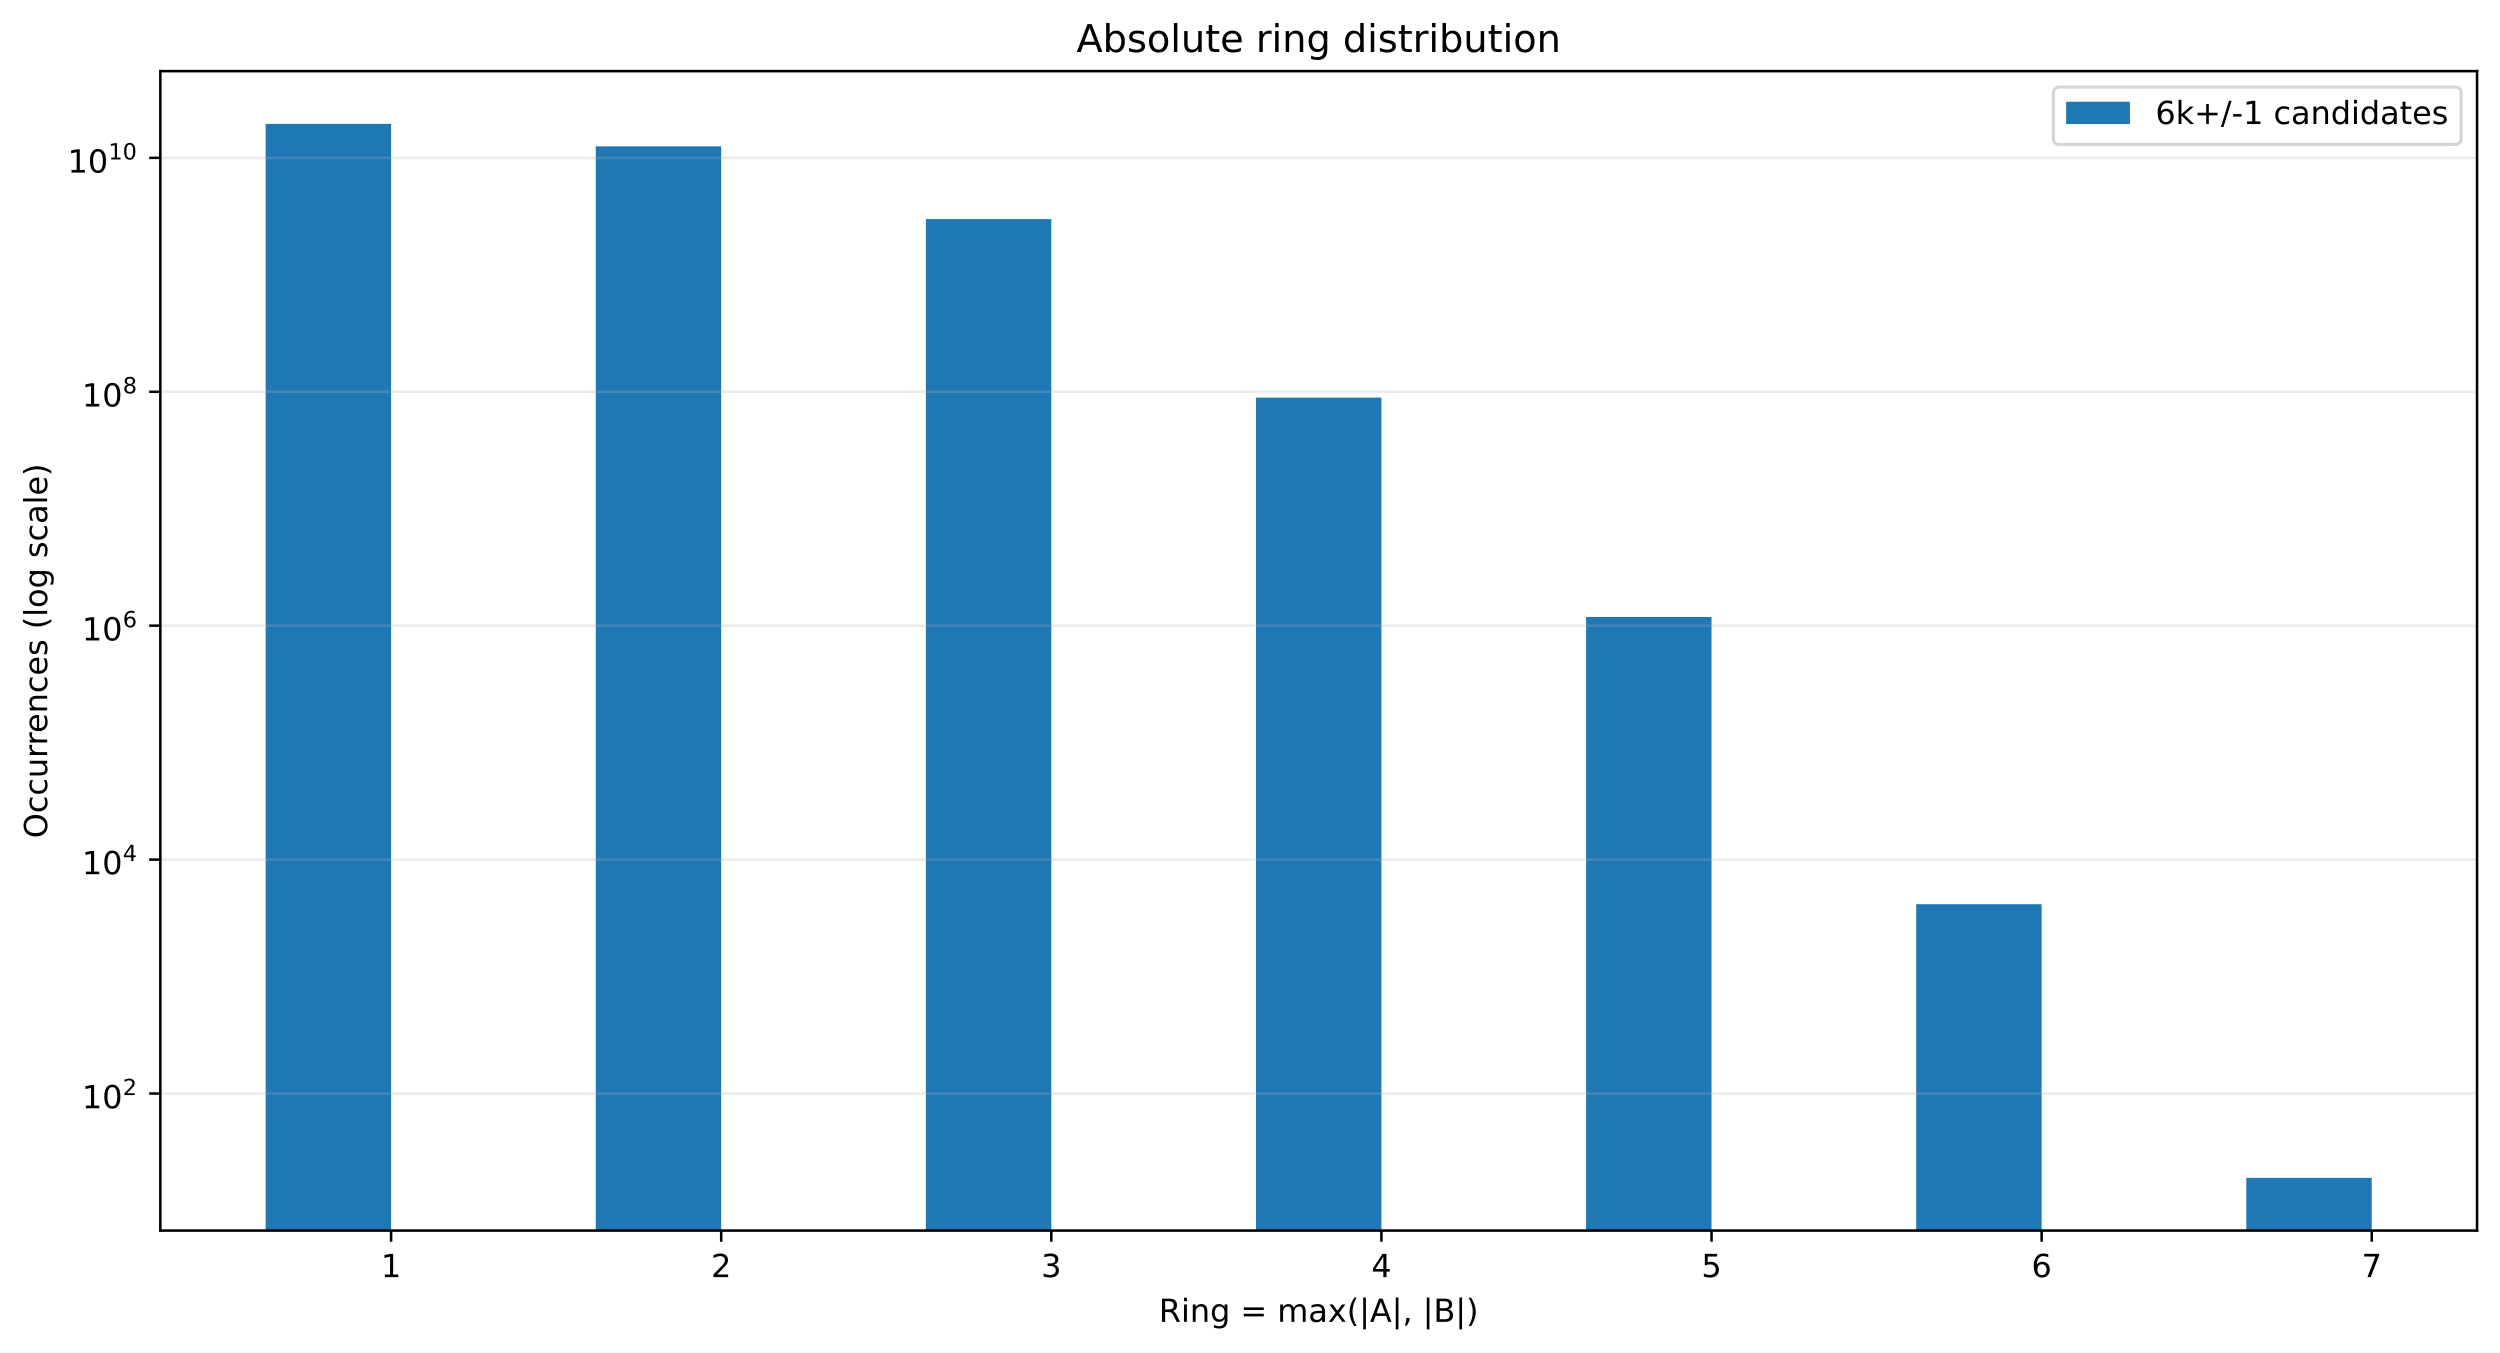
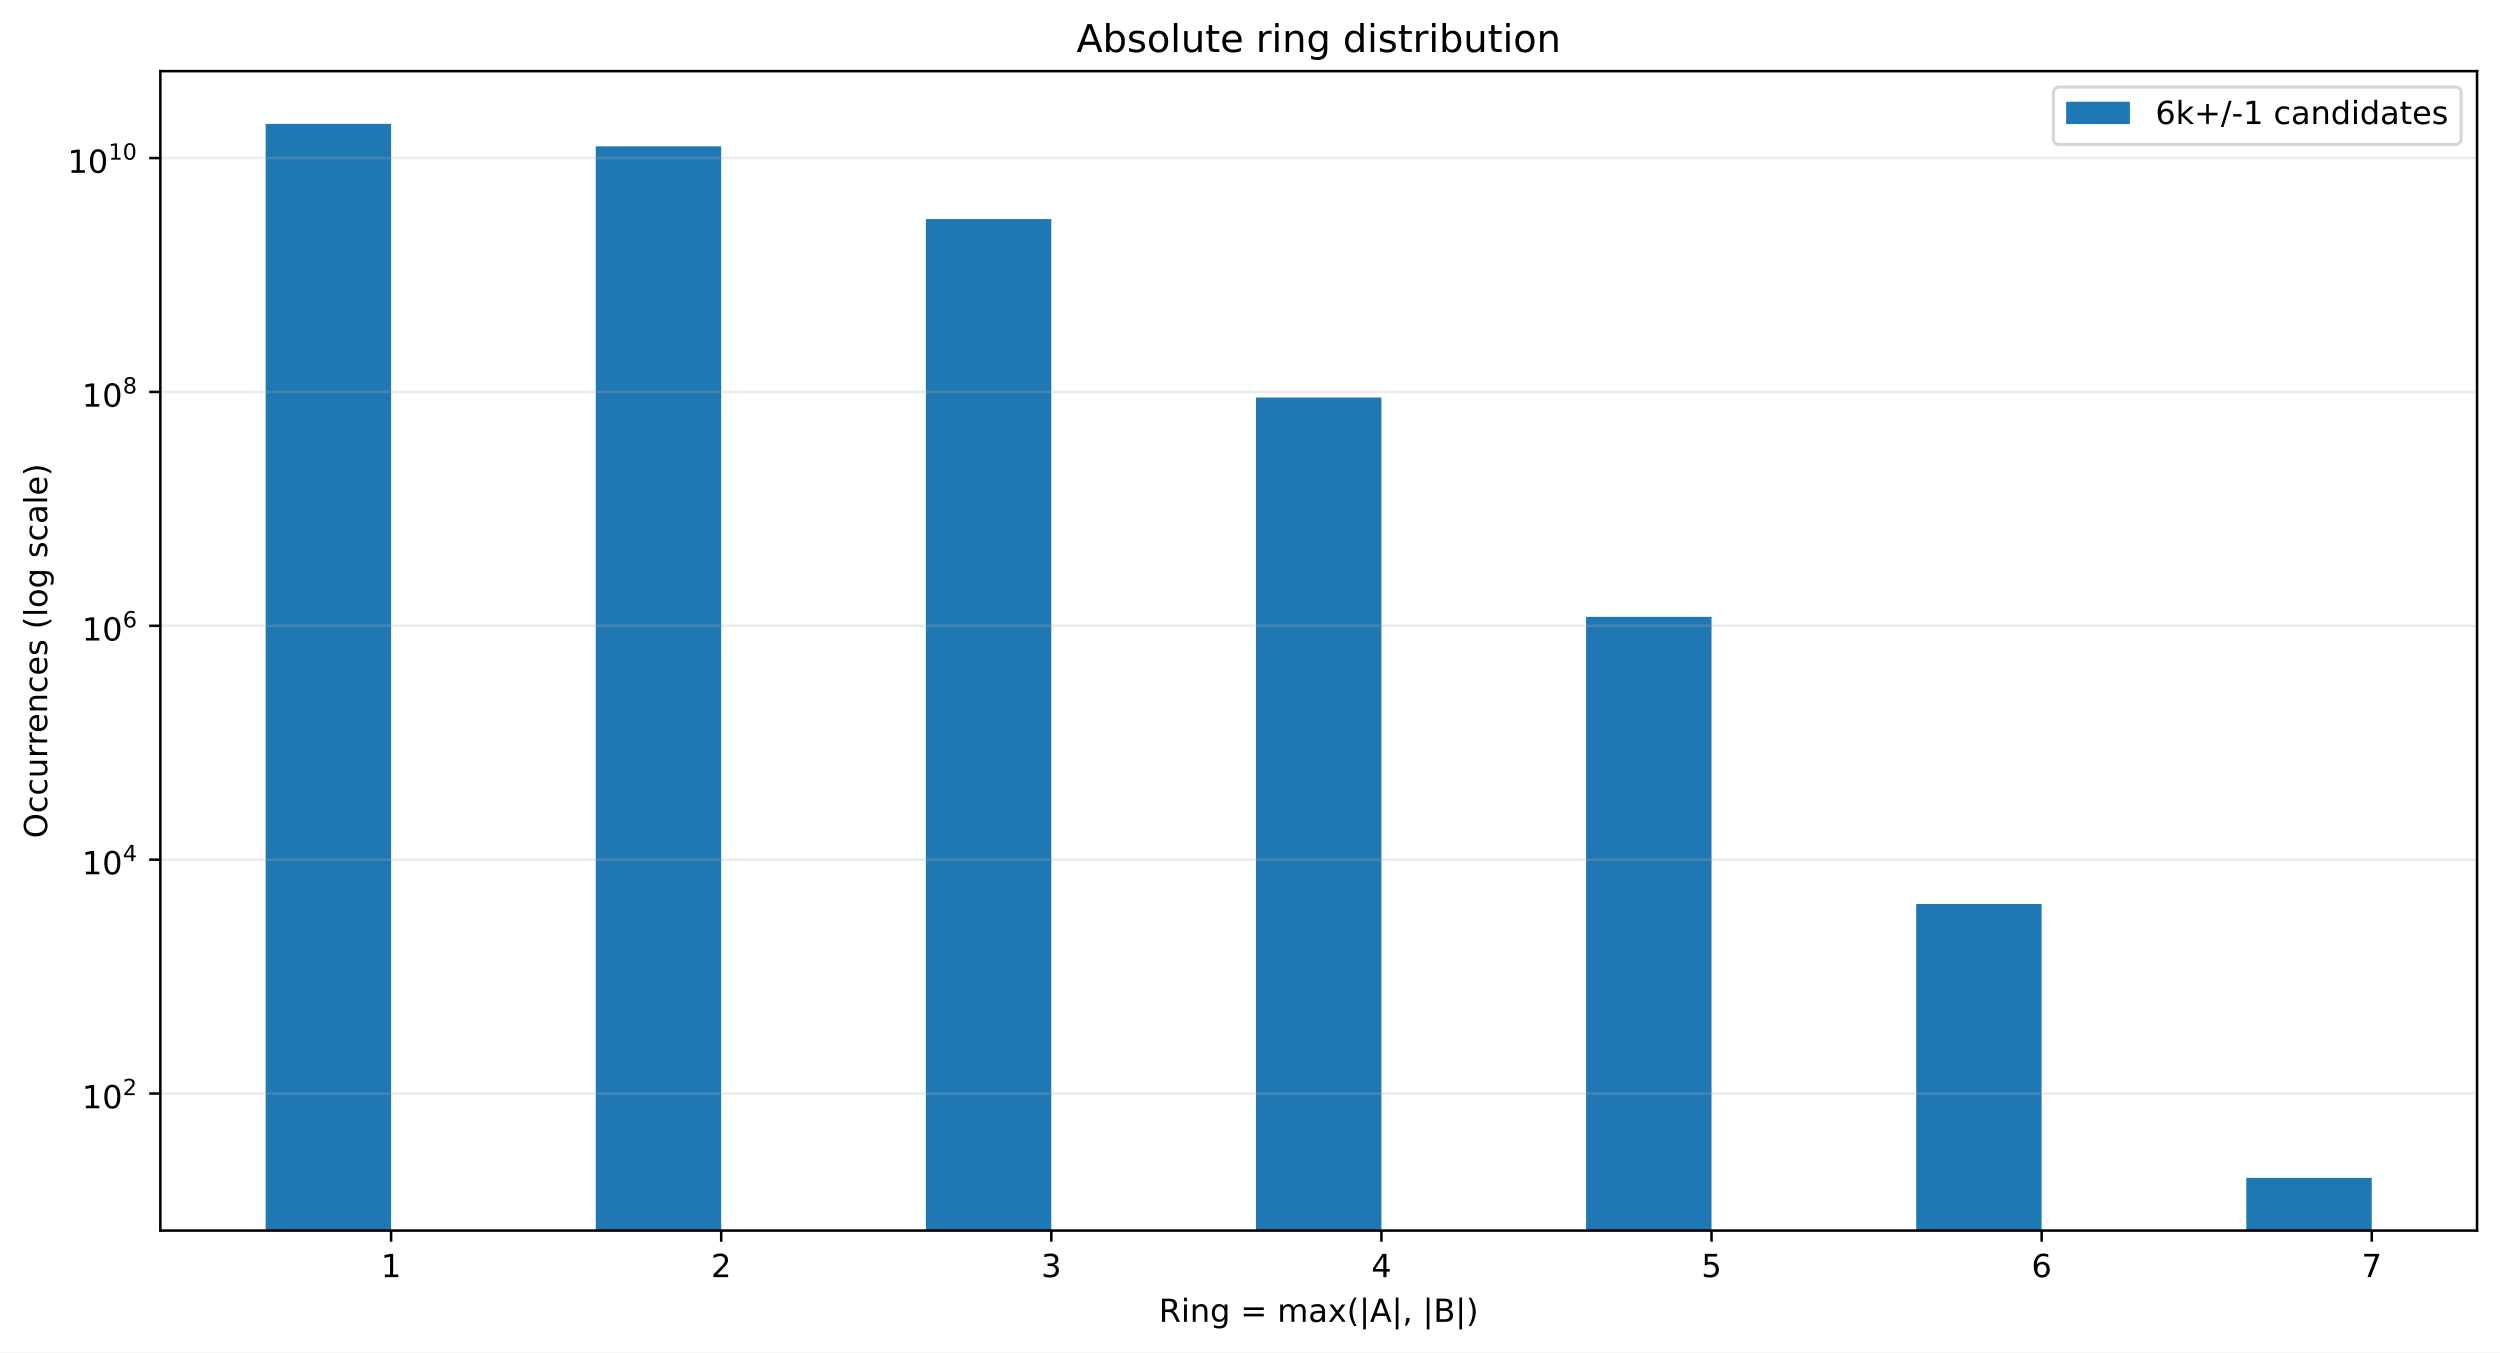
<svg xmlns="http://www.w3.org/2000/svg" xmlns:xlink="http://www.w3.org/1999/xlink" width="784.258pt" height="424.28pt" viewBox="0 0 784.258 424.28" version="1.1">
  <defs>
    <style type="text/css">*{stroke-linejoin: round; stroke-linecap: butt}</style>
  </defs>
  <g id="figure_1">
    <g id="patch_1">
      <path d="M 0 424.28  L 784.258 424.28  L 784.258 0  L 0 0  z " style="fill: #ffffff" />
    </g>
    <g id="axes_1">
      <g id="patch_2">
        <path d="M 50.301 386.036  L 777.058 386.036  L 777.058 22.318  L 50.301 22.318  z " style="fill: #ffffff" />
      </g>
      <g id="patch_3">
-         <path d="M 83.335 37106.448  L 122.687 37106.448  L 122.687 38.851  L 83.335 38.851  z " clip-path="url(#p50630aace7)" style="fill: #1f77b4" />
+         <path d="M 83.335 37098.606  L 122.687 37098.606  L 122.687 38.851  L 83.335 38.851  z " clip-path="url(#pb4b5138583)" style="fill: #1f77b4" />
      </g>
      <g id="patch_4">
-         <path d="M 186.891 37106.448  L 226.243 37106.448  L 226.243 45.913  L 186.891 45.913  z " clip-path="url(#p50630aace7)" style="fill: #1f77b4" />
+         <path d="M 186.891 37098.606  L 226.243 37098.606  L 226.243 45.911  L 186.891 45.911  z " clip-path="url(#pb4b5138583)" style="fill: #1f77b4" />
      </g>
      <g id="patch_5">
-         <path d="M 290.448 37106.448  L 329.799 37106.448  L 329.799 68.723  L 290.448 68.723  z " clip-path="url(#p50630aace7)" style="fill: #1f77b4" />
+         <path d="M 290.448 37098.606  L 329.799 37098.606  L 329.799 68.716  L 290.448 68.716  z " clip-path="url(#pb4b5138583)" style="fill: #1f77b4" />
      </g>
      <g id="patch_6">
-         <path d="M 394.004 37106.448  L 433.355 37106.448  L 433.355 124.732  L 394.004 124.732  z " clip-path="url(#p50630aace7)" style="fill: #1f77b4" />
+         <path d="M 394.004 37098.606  L 433.355 37098.606  L 433.355 124.713  L 394.004 124.713  z " clip-path="url(#pb4b5138583)" style="fill: #1f77b4" />
      </g>
      <g id="patch_7">
-         <path d="M 497.56 37106.448  L 536.912 37106.448  L 536.912 193.546  L 497.56 193.546  z " clip-path="url(#p50630aace7)" style="fill: #1f77b4" />
+         <path d="M 497.56 37098.606  L 536.912 37098.606  L 536.912 193.515  L 497.56 193.515  z " clip-path="url(#pb4b5138583)" style="fill: #1f77b4" />
      </g>
      <g id="patch_8">
-         <path d="M 601.116 37106.448  L 640.468 37106.448  L 640.468 283.644  L 601.116 283.644  z " clip-path="url(#p50630aace7)" style="fill: #1f77b4" />
+         <path d="M 601.116 37098.606  L 640.468 37098.606  L 640.468 283.597  L 601.116 283.597  z " clip-path="url(#pb4b5138583)" style="fill: #1f77b4" />
      </g>
      <g id="patch_9">
-         <path d="M 704.673 37106.448  L 744.024 37106.448  L 744.024 369.503  L 704.673 369.503  z " clip-path="url(#p50630aace7)" style="fill: #1f77b4" />
+         <path d="M 704.673 37098.606  L 744.024 37098.606  L 744.024 369.503  L 704.673 369.503  z " clip-path="url(#pb4b5138583)" style="fill: #1f77b4" />
      </g>
      <g id="matplotlib.axis_1">
        <g id="xtick_1">
          <g id="line2d_1">
            <defs>
-               <path id="m7a39587006" d="M 0 0  L 0 3.5  " style="stroke: #000000; stroke-width: 0.8" />
+               <path id="m2f17e73e9e" d="M 0 0  L 0 3.5  " style="stroke: #000000; stroke-width: 0.8" />
            </defs>
            <g>
-               <use xlink:href="#m7a39587006" x="122.687" y="386.036" style="stroke: #000000; stroke-width: 0.8" />
+               <use xlink:href="#m2f17e73e9e" x="122.687" y="386.036" style="stroke: #000000; stroke-width: 0.8" />
            </g>
          </g>
          <g id="text_1">
            <g transform="translate(119.5053 400.6334) scale(0.1 -0.1)">
              <defs>
                <path id="DejaVuSans-14" d="M 794 531  L 1825 531  L 1825 4091  L 703 3866  L 703 4441  L 1819 4666  L 2450 4666  L 2450 531  L 3481 531  L 3481 0  L 794 0  L 794 531  z " transform="scale(0.015625)" />
              </defs>
              <use xlink:href="#DejaVuSans-14" />
            </g>
          </g>
        </g>
        <g id="xtick_2">
          <g id="line2d_2">
            <g>
-               <use xlink:href="#m7a39587006" x="226.243" y="386.036" style="stroke: #000000; stroke-width: 0.8" />
+               <use xlink:href="#m2f17e73e9e" x="226.243" y="386.036" style="stroke: #000000; stroke-width: 0.8" />
            </g>
          </g>
          <g id="text_2">
            <g transform="translate(223.0616 400.6334) scale(0.1 -0.1)">
              <defs>
                <path id="DejaVuSans-15" d="M 1228 531  L 3431 531  L 3431 0  L 469 0  L 469 531  Q 828 903 1448 1529  Q 2069 2156 2228 2338  Q 2531 2678 2651 2914  Q 2772 3150 2772 3378  Q 2772 3750 2511 3984  Q 2250 4219 1831 4219  Q 1534 4219 1204 4116  Q 875 4013 500 3803  L 500 4441  Q 881 4594 1212 4672  Q 1544 4750 1819 4750  Q 2544 4750 2975 4387  Q 3406 4025 3406 3419  Q 3406 3131 3298 2873  Q 3191 2616 2906 2266  Q 2828 2175 2409 1742  Q 1991 1309 1228 531  z " transform="scale(0.015625)" />
              </defs>
              <use xlink:href="#DejaVuSans-15" />
            </g>
          </g>
        </g>
        <g id="xtick_3">
          <g id="line2d_3">
            <g>
-               <use xlink:href="#m7a39587006" x="329.799" y="386.036" style="stroke: #000000; stroke-width: 0.8" />
+               <use xlink:href="#m2f17e73e9e" x="329.799" y="386.036" style="stroke: #000000; stroke-width: 0.8" />
            </g>
          </g>
          <g id="text_3">
            <g transform="translate(326.6178 400.6334) scale(0.1 -0.1)">
              <defs>
                <path id="DejaVuSans-16" d="M 2597 2516  Q 3050 2419 3304 2112  Q 3559 1806 3559 1356  Q 3559 666 3084 287  Q 2609 -91 1734 -91  Q 1441 -91 1130 -33  Q 819 25 488 141  L 488 750  Q 750 597 1062 519  Q 1375 441 1716 441  Q 2309 441 2620 675  Q 2931 909 2931 1356  Q 2931 1769 2642 2001  Q 2353 2234 1838 2234  L 1294 2234  L 1294 2753  L 1863 2753  Q 2328 2753 2575 2939  Q 2822 3125 2822 3475  Q 2822 3834 2567 4026  Q 2313 4219 1838 4219  Q 1578 4219 1281 4162  Q 984 4106 628 3988  L 628 4550  Q 988 4650 1302 4700  Q 1616 4750 1894 4750  Q 2613 4750 3031 4423  Q 3450 4097 3450 3541  Q 3450 3153 3228 2886  Q 3006 2619 2597 2516  z " transform="scale(0.015625)" />
              </defs>
              <use xlink:href="#DejaVuSans-16" />
            </g>
          </g>
        </g>
        <g id="xtick_4">
          <g id="line2d_4">
            <g>
-               <use xlink:href="#m7a39587006" x="433.355" y="386.036" style="stroke: #000000; stroke-width: 0.8" />
+               <use xlink:href="#m2f17e73e9e" x="433.355" y="386.036" style="stroke: #000000; stroke-width: 0.8" />
            </g>
          </g>
          <g id="text_4">
            <g transform="translate(430.174 400.6334) scale(0.1 -0.1)">
              <defs>
                <path id="DejaVuSans-17" d="M 2419 4116  L 825 1625  L 2419 1625  L 2419 4116  z M 2253 4666  L 3047 4666  L 3047 1625  L 3713 1625  L 3713 1100  L 3047 1100  L 3047 0  L 2419 0  L 2419 1100  L 313 1100  L 313 1709  L 2253 4666  z " transform="scale(0.015625)" />
              </defs>
              <use xlink:href="#DejaVuSans-17" />
            </g>
          </g>
        </g>
        <g id="xtick_5">
          <g id="line2d_5">
            <g>
-               <use xlink:href="#m7a39587006" x="536.912" y="386.036" style="stroke: #000000; stroke-width: 0.8" />
+               <use xlink:href="#m2f17e73e9e" x="536.912" y="386.036" style="stroke: #000000; stroke-width: 0.8" />
            </g>
          </g>
          <g id="text_5">
            <g transform="translate(533.7303 400.6334) scale(0.1 -0.1)">
              <defs>
                <path id="DejaVuSans-18" d="M 691 4666  L 3169 4666  L 3169 4134  L 1269 4134  L 1269 2991  Q 1406 3038 1543 3061  Q 1681 3084 1819 3084  Q 2600 3084 3056 2656  Q 3513 2228 3513 1497  Q 3513 744 3044 326  Q 2575 -91 1722 -91  Q 1428 -91 1123 -41  Q 819 9 494 109  L 494 744  Q 775 591 1075 516  Q 1375 441 1709 441  Q 2250 441 2565 725  Q 2881 1009 2881 1497  Q 2881 1984 2565 2268  Q 2250 2553 1709 2553  Q 1456 2553 1204 2497  Q 953 2441 691 2322  L 691 4666  z " transform="scale(0.015625)" />
              </defs>
              <use xlink:href="#DejaVuSans-18" />
            </g>
          </g>
        </g>
        <g id="xtick_6">
          <g id="line2d_6">
            <g>
-               <use xlink:href="#m7a39587006" x="640.468" y="386.036" style="stroke: #000000; stroke-width: 0.8" />
+               <use xlink:href="#m2f17e73e9e" x="640.468" y="386.036" style="stroke: #000000; stroke-width: 0.8" />
            </g>
          </g>
          <g id="text_6">
            <g transform="translate(637.2865 400.6334) scale(0.1 -0.1)">
              <defs>
                <path id="DejaVuSans-19" d="M 2113 2584  Q 1688 2584 1439 2293  Q 1191 2003 1191 1497  Q 1191 994 1439 701  Q 1688 409 2113 409  Q 2538 409 2786 701  Q 3034 994 3034 1497  Q 3034 2003 2786 2293  Q 2538 2584 2113 2584  z M 3366 4563  L 3366 3988  Q 3128 4100 2886 4159  Q 2644 4219 2406 4219  Q 1781 4219 1451 3797  Q 1122 3375 1075 2522  Q 1259 2794 1537 2939  Q 1816 3084 2150 3084  Q 2853 3084 3261 2657  Q 3669 2231 3669 1497  Q 3669 778 3244 343  Q 2819 -91 2113 -91  Q 1303 -91 875 529  Q 447 1150 447 2328  Q 447 3434 972 4092  Q 1497 4750 2381 4750  Q 2619 4750 2861 4703  Q 3103 4656 3366 4563  z " transform="scale(0.015625)" />
              </defs>
              <use xlink:href="#DejaVuSans-19" />
            </g>
          </g>
        </g>
        <g id="xtick_7">
          <g id="line2d_7">
            <g>
-               <use xlink:href="#m7a39587006" x="744.024" y="386.036" style="stroke: #000000; stroke-width: 0.8" />
+               <use xlink:href="#m2f17e73e9e" x="744.024" y="386.036" style="stroke: #000000; stroke-width: 0.8" />
            </g>
          </g>
          <g id="text_7">
            <g transform="translate(740.8427 400.6334) scale(0.1 -0.1)">
              <defs>
                <path id="DejaVuSans-1a" d="M 525 4666  L 3525 4666  L 3525 4397  L 1831 0  L 1172 0  L 2766 4134  L 525 4134  L 525 4666  z " transform="scale(0.015625)" />
              </defs>
              <use xlink:href="#DejaVuSans-1a" />
            </g>
          </g>
        </g>
        <g id="text_8">
          <g transform="translate(363.5437 414.678) scale(0.1 -0.1)">
            <defs>
              <path id="DejaVuSans-35" d="M 2841 2188  Q 3044 2119 3236 1894  Q 3428 1669 3622 1275  L 4263 0  L 3584 0  L 2988 1197  Q 2756 1666 2539 1819  Q 2322 1972 1947 1972  L 1259 1972  L 1259 0  L 628 0  L 628 4666  L 2053 4666  Q 2853 4666 3247 4331  Q 3641 3997 3641 3322  Q 3641 2881 3436 2590  Q 3231 2300 2841 2188  z M 1259 4147  L 1259 2491  L 2053 2491  Q 2509 2491 2742 2702  Q 2975 2913 2975 3322  Q 2975 3731 2742 3939  Q 2509 4147 2053 4147  L 1259 4147  z " transform="scale(0.015625)" />
              <path id="DejaVuSans-4c" d="M 603 3500  L 1178 3500  L 1178 0  L 603 0  L 603 3500  z M 603 4863  L 1178 4863  L 1178 4134  L 603 4134  L 603 4863  z " transform="scale(0.015625)" />
              <path id="DejaVuSans-51" d="M 3513 2113  L 3513 0  L 2938 0  L 2938 2094  Q 2938 2591 2744 2837  Q 2550 3084 2163 3084  Q 1697 3084 1428 2787  Q 1159 2491 1159 1978  L 1159 0  L 581 0  L 581 3500  L 1159 3500  L 1159 2956  Q 1366 3272 1645 3428  Q 1925 3584 2291 3584  Q 2894 3584 3203 3211  Q 3513 2838 3513 2113  z " transform="scale(0.015625)" />
              <path id="DejaVuSans-4a" d="M 2906 1791  Q 2906 2416 2648 2759  Q 2391 3103 1925 3103  Q 1463 3103 1205 2759  Q 947 2416 947 1791  Q 947 1169 1205 825  Q 1463 481 1925 481  Q 2391 481 2648 825  Q 2906 1169 2906 1791  z M 3481 434  Q 3481 -459 3084 -895  Q 2688 -1331 1869 -1331  Q 1566 -1331 1297 -1286  Q 1028 -1241 775 -1147  L 775 -588  Q 1028 -725 1275 -790  Q 1522 -856 1778 -856  Q 2344 -856 2625 -561  Q 2906 -266 2906 331  L 2906 616  Q 2728 306 2450 153  Q 2172 0 1784 0  Q 1141 0 747 490  Q 353 981 353 1791  Q 353 2603 747 3093  Q 1141 3584 1784 3584  Q 2172 3584 2450 3431  Q 2728 3278 2906 2969  L 2906 3500  L 3481 3500  L 3481 434  z " transform="scale(0.015625)" />
              <path id="DejaVuSans-3" transform="scale(0.015625)" />
              <path id="DejaVuSans-20" d="M 678 2906  L 4684 2906  L 4684 2381  L 678 2381  L 678 2906  z M 678 1631  L 4684 1631  L 4684 1100  L 678 1100  L 678 1631  z " transform="scale(0.015625)" />
              <path id="DejaVuSans-50" d="M 3328 2828  Q 3544 3216 3844 3400  Q 4144 3584 4550 3584  Q 5097 3584 5394 3201  Q 5691 2819 5691 2113  L 5691 0  L 5113 0  L 5113 2094  Q 5113 2597 4934 2840  Q 4756 3084 4391 3084  Q 3944 3084 3684 2787  Q 3425 2491 3425 1978  L 3425 0  L 2847 0  L 2847 2094  Q 2847 2600 2669 2842  Q 2491 3084 2119 3084  Q 1678 3084 1418 2786  Q 1159 2488 1159 1978  L 1159 0  L 581 0  L 581 3500  L 1159 3500  L 1159 2956  Q 1356 3278 1631 3431  Q 1906 3584 2284 3584  Q 2666 3584 2933 3390  Q 3200 3197 3328 2828  z " transform="scale(0.015625)" />
              <path id="DejaVuSans-44" d="M 2194 1759  Q 1497 1759 1228 1600  Q 959 1441 959 1056  Q 959 750 1161 570  Q 1363 391 1709 391  Q 2188 391 2477 730  Q 2766 1069 2766 1631  L 2766 1759  L 2194 1759  z M 3341 1997  L 3341 0  L 2766 0  L 2766 531  Q 2569 213 2275 61  Q 1981 -91 1556 -91  Q 1019 -91 701 211  Q 384 513 384 1019  Q 384 1609 779 1909  Q 1175 2209 1959 2209  L 2766 2209  L 2766 2266  Q 2766 2663 2505 2880  Q 2244 3097 1772 3097  Q 1472 3097 1187 3025  Q 903 2953 641 2809  L 641 3341  Q 956 3463 1253 3523  Q 1550 3584 1831 3584  Q 2591 3584 2966 3190  Q 3341 2797 3341 1997  z " transform="scale(0.015625)" />
              <path id="DejaVuSans-5b" d="M 3513 3500  L 2247 1797  L 3578 0  L 2900 0  L 1881 1375  L 863 0  L 184 0  L 1544 1831  L 300 3500  L 978 3500  L 1906 2253  L 2834 3500  L 3513 3500  z " transform="scale(0.015625)" />
              <path id="DejaVuSans-b" d="M 1984 4856  Q 1566 4138 1362 3434  Q 1159 2731 1159 2009  Q 1159 1288 1364 580  Q 1569 -128 1984 -844  L 1484 -844  Q 1016 -109 783 600  Q 550 1309 550 2009  Q 550 2706 781 3412  Q 1013 4119 1484 4856  L 1984 4856  z " transform="scale(0.015625)" />
              <path id="DejaVuSans-5f" d="M 1344 4891  L 1344 -1509  L 813 -1509  L 813 4891  L 1344 4891  z " transform="scale(0.015625)" />
              <path id="DejaVuSans-24" d="M 2188 4044  L 1331 1722  L 3047 1722  L 2188 4044  z M 1831 4666  L 2547 4666  L 4325 0  L 3669 0  L 3244 1197  L 1141 1197  L 716 0  L 50 0  L 1831 4666  z " transform="scale(0.015625)" />
              <path id="DejaVuSans-f" d="M 750 794  L 1409 794  L 1409 256  L 897 -744  L 494 -744  L 750 256  L 750 794  z " transform="scale(0.015625)" />
              <path id="DejaVuSans-25" d="M 1259 2228  L 1259 519  L 2272 519  Q 2781 519 3026 730  Q 3272 941 3272 1375  Q 3272 1813 3026 2020  Q 2781 2228 2272 2228  L 1259 2228  z M 1259 4147  L 1259 2741  L 2194 2741  Q 2656 2741 2882 2914  Q 3109 3088 3109 3444  Q 3109 3797 2882 3972  Q 2656 4147 2194 4147  L 1259 4147  z M 628 4666  L 2241 4666  Q 2963 4666 3353 4366  Q 3744 4066 3744 3513  Q 3744 3084 3544 2831  Q 3344 2578 2956 2516  Q 3422 2416 3680 2098  Q 3938 1781 3938 1306  Q 3938 681 3513 340  Q 3088 0 2303 0  L 628 0  L 628 4666  z " transform="scale(0.015625)" />
              <path id="DejaVuSans-c" d="M 513 4856  L 1013 4856  Q 1481 4119 1714 3412  Q 1947 2706 1947 2009  Q 1947 1309 1714 600  Q 1481 -109 1013 -844  L 513 -844  Q 928 -128 1133 580  Q 1338 1288 1338 2009  Q 1338 2731 1133 3434  Q 928 4138 513 4856  z " transform="scale(0.015625)" />
            </defs>
            <use xlink:href="#DejaVuSans-35" />
            <use xlink:href="#DejaVuSans-4c" transform="translate(69.48438 0)" />
            <use xlink:href="#DejaVuSans-51" transform="translate(97.26562 0)" />
            <use xlink:href="#DejaVuSans-4a" transform="translate(160.6406 0)" />
            <use xlink:href="#DejaVuSans-3" transform="translate(224.125 0)" />
            <use xlink:href="#DejaVuSans-20" transform="translate(255.9062 0)" />
            <use xlink:href="#DejaVuSans-3" transform="translate(339.7031 0)" />
            <use xlink:href="#DejaVuSans-50" transform="translate(371.4844 0)" />
            <use xlink:href="#DejaVuSans-44" transform="translate(468.8906 0)" />
            <use xlink:href="#DejaVuSans-5b" transform="translate(530.1719 0)" />
            <use xlink:href="#DejaVuSans-b" transform="translate(589.3594 0)" />
            <use xlink:href="#DejaVuSans-5f" transform="translate(628.375 0)" />
            <use xlink:href="#DejaVuSans-24" transform="translate(662.0625 0)" />
            <use xlink:href="#DejaVuSans-5f" transform="translate(730.4688 0)" />
            <use xlink:href="#DejaVuSans-f" transform="translate(764.1562 0)" />
            <use xlink:href="#DejaVuSans-3" transform="translate(795.9375 0)" />
            <use xlink:href="#DejaVuSans-5f" transform="translate(827.7188 0)" />
            <use xlink:href="#DejaVuSans-25" transform="translate(861.4062 0)" />
            <use xlink:href="#DejaVuSans-5f" transform="translate(930.0156 0)" />
            <use xlink:href="#DejaVuSans-c" transform="translate(963.7031 0)" />
          </g>
        </g>
      </g>
      <g id="matplotlib.axis_2">
        <g id="ytick_1">
          <g id="line2d_8">
-             <path d="M 50.301 343.041  L 777.058 343.041  " clip-path="url(#p50630aace7)" style="fill: none; stroke: #b0b0b0; stroke-opacity: 0.25; stroke-width: 0.8; stroke-linecap: square" />
+             <path d="M 50.301 343.046  L 777.058 343.046  " clip-path="url(#pb4b5138583)" style="fill: none; stroke: #b0b0b0; stroke-opacity: 0.25; stroke-width: 0.8; stroke-linecap: square" />
          </g>
          <g id="line2d_9">
            <defs>
-               <path id="m51710603f3" d="M 0 0  L -3.5 0  " style="stroke: #000000; stroke-width: 0.8" />
+               <path id="m1a18068a61" d="M 0 0  L -3.5 0  " style="stroke: #000000; stroke-width: 0.8" />
            </defs>
            <g>
-               <use xlink:href="#m51710603f3" x="50.301" y="343.041" style="stroke: #000000; stroke-width: 0.8" />
+               <use xlink:href="#m1a18068a61" x="50.301" y="343.046" style="stroke: #000000; stroke-width: 0.8" />
            </g>
          </g>
          <g id="text_9">
-             <g transform="translate(25.70078 347.7406) scale(0.1 -0.1)">
+             <g transform="translate(25.70078 347.7463) scale(0.1 -0.1)">
              <defs>
                <path id="DejaVuSans-13" d="M 2034 4250  Q 1547 4250 1301 3770  Q 1056 3291 1056 2328  Q 1056 1369 1301 889  Q 1547 409 2034 409  Q 2525 409 2770 889  Q 3016 1369 3016 2328  Q 3016 3291 2770 3770  Q 2525 4250 2034 4250  z M 2034 4750  Q 2819 4750 3233 4129  Q 3647 3509 3647 2328  Q 3647 1150 3233 529  Q 2819 -91 2034 -91  Q 1250 -91 836 529  Q 422 1150 422 2328  Q 422 3509 836 4129  Q 1250 4750 2034 4750  z " transform="scale(0.015625)" />
              </defs>
              <use xlink:href="#DejaVuSans-14" transform="translate(0 0.746875)" />
              <use xlink:href="#DejaVuSans-13" transform="translate(63.62305 0.746875)" />
              <use xlink:href="#DejaVuSans-15" transform="translate(128.2031 42.04688) scale(0.7)" />
            </g>
          </g>
        </g>
        <g id="ytick_2">
          <g id="line2d_10">
-             <path d="M 50.301 269.661  L 777.058 269.661  " clip-path="url(#p50630aace7)" style="fill: none; stroke: #b0b0b0; stroke-opacity: 0.25; stroke-width: 0.8; stroke-linecap: square" />
+             <path d="M 50.301 269.682  L 777.058 269.682  " clip-path="url(#pb4b5138583)" style="fill: none; stroke: #b0b0b0; stroke-opacity: 0.25; stroke-width: 0.8; stroke-linecap: square" />
          </g>
          <g id="line2d_11">
            <g>
-               <use xlink:href="#m51710603f3" x="50.301" y="269.661" style="stroke: #000000; stroke-width: 0.8" />
+               <use xlink:href="#m1a18068a61" x="50.301" y="269.682" style="stroke: #000000; stroke-width: 0.8" />
            </g>
          </g>
          <g id="text_10">
-             <g transform="translate(25.70078 274.3106) scale(0.1 -0.1)">
+             <g transform="translate(25.70078 274.3319) scale(0.1 -0.1)">
              <use xlink:href="#DejaVuSans-14" transform="translate(0 0.665625)" />
              <use xlink:href="#DejaVuSans-13" transform="translate(63.62305 0.665625)" />
              <use xlink:href="#DejaVuSans-17" transform="translate(128.2031 41.96563) scale(0.7)" />
            </g>
          </g>
        </g>
        <g id="ytick_3">
          <g id="line2d_12">
-             <path d="M 50.301 196.28  L 777.058 196.28  " clip-path="url(#p50630aace7)" style="fill: none; stroke: #b0b0b0; stroke-opacity: 0.25; stroke-width: 0.8; stroke-linecap: square" />
+             <path d="M 50.301 196.317  L 777.058 196.317  " clip-path="url(#pb4b5138583)" style="fill: none; stroke: #b0b0b0; stroke-opacity: 0.25; stroke-width: 0.8; stroke-linecap: square" />
          </g>
          <g id="line2d_13">
            <g>
-               <use xlink:href="#m51710603f3" x="50.301" y="196.28" style="stroke: #000000; stroke-width: 0.8" />
+               <use xlink:href="#m1a18068a61" x="50.301" y="196.317" style="stroke: #000000; stroke-width: 0.8" />
            </g>
          </g>
          <g id="text_11">
-             <g transform="translate(25.70078 200.9805) scale(0.1 -0.1)">
+             <g transform="translate(25.70078 201.0175) scale(0.1 -0.1)">
              <use xlink:href="#DejaVuSans-14" transform="translate(0 0.746875)" />
              <use xlink:href="#DejaVuSans-13" transform="translate(63.62305 0.746875)" />
              <use xlink:href="#DejaVuSans-19" transform="translate(128.2031 42.04688) scale(0.7)" />
            </g>
          </g>
        </g>
        <g id="ytick_4">
          <g id="line2d_14">
-             <path d="M 50.301 122.9  L 777.058 122.9  " clip-path="url(#p50630aace7)" style="fill: none; stroke: #b0b0b0; stroke-opacity: 0.25; stroke-width: 0.8; stroke-linecap: square" />
+             <path d="M 50.301 122.953  L 777.058 122.953  " clip-path="url(#pb4b5138583)" style="fill: none; stroke: #b0b0b0; stroke-opacity: 0.25; stroke-width: 0.8; stroke-linecap: square" />
          </g>
          <g id="line2d_15">
            <g>
-               <use xlink:href="#m51710603f3" x="50.301" y="122.9" style="stroke: #000000; stroke-width: 0.8" />
+               <use xlink:href="#m1a18068a61" x="50.301" y="122.953" style="stroke: #000000; stroke-width: 0.8" />
            </g>
          </g>
          <g id="text_12">
-             <g transform="translate(25.70078 127.6004) scale(0.1 -0.1)">
+             <g transform="translate(25.70078 127.6531) scale(0.1 -0.1)">
              <defs>
                <path id="DejaVuSans-1b" d="M 2034 2216  Q 1584 2216 1326 1975  Q 1069 1734 1069 1313  Q 1069 891 1326 650  Q 1584 409 2034 409  Q 2484 409 2743 651  Q 3003 894 3003 1313  Q 3003 1734 2745 1975  Q 2488 2216 2034 2216  z M 1403 2484  Q 997 2584 770 2862  Q 544 3141 544 3541  Q 544 4100 942 4425  Q 1341 4750 2034 4750  Q 2731 4750 3128 4425  Q 3525 4100 3525 3541  Q 3525 3141 3298 2862  Q 3072 2584 2669 2484  Q 3125 2378 3379 2068  Q 3634 1759 3634 1313  Q 3634 634 3220 271  Q 2806 -91 2034 -91  Q 1263 -91 848 271  Q 434 634 434 1313  Q 434 1759 690 2068  Q 947 2378 1403 2484  z M 1172 3481  Q 1172 3119 1398 2916  Q 1625 2713 2034 2713  Q 2441 2713 2670 2916  Q 2900 3119 2900 3481  Q 2900 3844 2670 4047  Q 2441 4250 2034 4250  Q 1625 4250 1398 4047  Q 1172 3844 1172 3481  z " transform="scale(0.015625)" />
              </defs>
              <use xlink:href="#DejaVuSans-14" transform="translate(0 0.746875)" />
              <use xlink:href="#DejaVuSans-13" transform="translate(63.62305 0.746875)" />
              <use xlink:href="#DejaVuSans-1b" transform="translate(128.2031 42.04688) scale(0.7)" />
            </g>
          </g>
        </g>
        <g id="ytick_5">
          <g id="line2d_16">
-             <path d="M 50.301 49.52  L 777.058 49.52  " clip-path="url(#p50630aace7)" style="fill: none; stroke: #b0b0b0; stroke-opacity: 0.25; stroke-width: 0.8; stroke-linecap: square" />
+             <path d="M 50.301 49.589  L 777.058 49.589  " clip-path="url(#pb4b5138583)" style="fill: none; stroke: #b0b0b0; stroke-opacity: 0.25; stroke-width: 0.8; stroke-linecap: square" />
          </g>
          <g id="line2d_17">
            <g>
-               <use xlink:href="#m51710603f3" x="50.301" y="49.52" style="stroke: #000000; stroke-width: 0.8" />
+               <use xlink:href="#m1a18068a61" x="50.301" y="49.589" style="stroke: #000000; stroke-width: 0.8" />
            </g>
          </g>
          <g id="text_13">
-             <g transform="translate(21.20078 54.22039) scale(0.1 -0.1)">
+             <g transform="translate(21.20078 54.28869) scale(0.1 -0.1)">
              <use xlink:href="#DejaVuSans-14" transform="translate(0 0.746875)" />
              <use xlink:href="#DejaVuSans-13" transform="translate(63.62305 0.746875)" />
              <use xlink:href="#DejaVuSans-14" transform="translate(128.2031 42.04688) scale(0.7)" />
              <use xlink:href="#DejaVuSans-13" transform="translate(172.7393 42.04688) scale(0.7)" />
            </g>
          </g>
        </g>
        <g id="text_14">
          <g transform="translate(14.79844 262.9551) rotate(-90) scale(0.1 -0.1)">
            <defs>
              <path id="DejaVuSans-32" d="M 2522 4238  Q 1834 4238 1429 3725  Q 1025 3213 1025 2328  Q 1025 1447 1429 934  Q 1834 422 2522 422  Q 3209 422 3611 934  Q 4013 1447 4013 2328  Q 4013 3213 3611 3725  Q 3209 4238 2522 4238  z M 2522 4750  Q 3503 4750 4090 4092  Q 4678 3434 4678 2328  Q 4678 1225 4090 567  Q 3503 -91 2522 -91  Q 1538 -91 948 565  Q 359 1222 359 2328  Q 359 3434 948 4092  Q 1538 4750 2522 4750  z " transform="scale(0.015625)" />
              <path id="DejaVuSans-46" d="M 3122 3366  L 3122 2828  Q 2878 2963 2633 3030  Q 2388 3097 2138 3097  Q 1578 3097 1268 2742  Q 959 2388 959 1747  Q 959 1106 1268 751  Q 1578 397 2138 397  Q 2388 397 2633 464  Q 2878 531 3122 666  L 3122 134  Q 2881 22 2623 -34  Q 2366 -91 2075 -91  Q 1284 -91 818 406  Q 353 903 353 1747  Q 353 2603 823 3093  Q 1294 3584 2113 3584  Q 2378 3584 2631 3529  Q 2884 3475 3122 3366  z " transform="scale(0.015625)" />
              <path id="DejaVuSans-58" d="M 544 1381  L 544 3500  L 1119 3500  L 1119 1403  Q 1119 906 1312 657  Q 1506 409 1894 409  Q 2359 409 2629 706  Q 2900 1003 2900 1516  L 2900 3500  L 3475 3500  L 3475 0  L 2900 0  L 2900 538  Q 2691 219 2414 64  Q 2138 -91 1772 -91  Q 1169 -91 856 284  Q 544 659 544 1381  z M 1991 3584  L 1991 3584  z " transform="scale(0.015625)" />
              <path id="DejaVuSans-55" d="M 2631 2963  Q 2534 3019 2420 3045  Q 2306 3072 2169 3072  Q 1681 3072 1420 2755  Q 1159 2438 1159 1844  L 1159 0  L 581 0  L 581 3500  L 1159 3500  L 1159 2956  Q 1341 3275 1631 3429  Q 1922 3584 2338 3584  Q 2397 3584 2469 3576  Q 2541 3569 2628 3553  L 2631 2963  z " transform="scale(0.015625)" />
              <path id="DejaVuSans-48" d="M 3597 1894  L 3597 1613  L 953 1613  Q 991 1019 1311 708  Q 1631 397 2203 397  Q 2534 397 2845 478  Q 3156 559 3463 722  L 3463 178  Q 3153 47 2828 -22  Q 2503 -91 2169 -91  Q 1331 -91 842 396  Q 353 884 353 1716  Q 353 2575 817 3079  Q 1281 3584 2069 3584  Q 2775 3584 3186 3129  Q 3597 2675 3597 1894  z M 3022 2063  Q 3016 2534 2758 2815  Q 2500 3097 2075 3097  Q 1594 3097 1305 2825  Q 1016 2553 972 2059  L 3022 2063  z " transform="scale(0.015625)" />
              <path id="DejaVuSans-56" d="M 2834 3397  L 2834 2853  Q 2591 2978 2328 3040  Q 2066 3103 1784 3103  Q 1356 3103 1142 2972  Q 928 2841 928 2578  Q 928 2378 1081 2264  Q 1234 2150 1697 2047  L 1894 2003  Q 2506 1872 2764 1633  Q 3022 1394 3022 966  Q 3022 478 2636 193  Q 2250 -91 1575 -91  Q 1294 -91 989 -36  Q 684 19 347 128  L 347 722  Q 666 556 975 473  Q 1284 391 1588 391  Q 1994 391 2212 530  Q 2431 669 2431 922  Q 2431 1156 2273 1281  Q 2116 1406 1581 1522  L 1381 1569  Q 847 1681 609 1914  Q 372 2147 372 2553  Q 372 3047 722 3315  Q 1072 3584 1716 3584  Q 2034 3584 2315 3537  Q 2597 3491 2834 3397  z " transform="scale(0.015625)" />
              <path id="DejaVuSans-4f" d="M 603 4863  L 1178 4863  L 1178 0  L 603 0  L 603 4863  z " transform="scale(0.015625)" />
              <path id="DejaVuSans-52" d="M 1959 3097  Q 1497 3097 1228 2736  Q 959 2375 959 1747  Q 959 1119 1226 758  Q 1494 397 1959 397  Q 2419 397 2687 759  Q 2956 1122 2956 1747  Q 2956 2369 2687 2733  Q 2419 3097 1959 3097  z M 1959 3584  Q 2709 3584 3137 3096  Q 3566 2609 3566 1747  Q 3566 888 3137 398  Q 2709 -91 1959 -91  Q 1206 -91 779 398  Q 353 888 353 1747  Q 353 2609 779 3096  Q 1206 3584 1959 3584  z " transform="scale(0.015625)" />
            </defs>
            <use xlink:href="#DejaVuSans-32" />
            <use xlink:href="#DejaVuSans-46" transform="translate(78.71875 0)" />
            <use xlink:href="#DejaVuSans-46" transform="translate(133.7031 0)" />
            <use xlink:href="#DejaVuSans-58" transform="translate(188.6875 0)" />
            <use xlink:href="#DejaVuSans-55" transform="translate(252.0625 0)" />
            <use xlink:href="#DejaVuSans-55" transform="translate(291.4219 0)" />
            <use xlink:href="#DejaVuSans-48" transform="translate(330.3281 0)" />
            <use xlink:href="#DejaVuSans-51" transform="translate(391.8594 0)" />
            <use xlink:href="#DejaVuSans-46" transform="translate(455.2344 0)" />
            <use xlink:href="#DejaVuSans-48" transform="translate(510.2188 0)" />
            <use xlink:href="#DejaVuSans-56" transform="translate(571.75 0)" />
            <use xlink:href="#DejaVuSans-3" transform="translate(623.8438 0)" />
            <use xlink:href="#DejaVuSans-b" transform="translate(655.625 0)" />
            <use xlink:href="#DejaVuSans-4f" transform="translate(694.6406 0)" />
            <use xlink:href="#DejaVuSans-52" transform="translate(722.4219 0)" />
            <use xlink:href="#DejaVuSans-4a" transform="translate(783.6094 0)" />
            <use xlink:href="#DejaVuSans-3" transform="translate(847.0938 0)" />
            <use xlink:href="#DejaVuSans-56" transform="translate(878.875 0)" />
            <use xlink:href="#DejaVuSans-46" transform="translate(930.9688 0)" />
            <use xlink:href="#DejaVuSans-44" transform="translate(985.9531 0)" />
            <use xlink:href="#DejaVuSans-4f" transform="translate(1047.234 0)" />
            <use xlink:href="#DejaVuSans-48" transform="translate(1075.016 0)" />
            <use xlink:href="#DejaVuSans-c" transform="translate(1136.547 0)" />
          </g>
        </g>
      </g>
      <g id="patch_10">
        <path d="M 50.301 386.036  L 50.301 22.318  " style="fill: none; stroke: #000000; stroke-width: 0.8; stroke-linejoin: miter; stroke-linecap: square" />
      </g>
      <g id="patch_11">
        <path d="M 777.058 386.036  L 777.058 22.318  " style="fill: none; stroke: #000000; stroke-width: 0.8; stroke-linejoin: miter; stroke-linecap: square" />
      </g>
      <g id="patch_12">
        <path d="M 50.301 386.036  L 777.058 386.036  " style="fill: none; stroke: #000000; stroke-width: 0.8; stroke-linejoin: miter; stroke-linecap: square" />
      </g>
      <g id="patch_13">
        <path d="M 50.301 22.318  L 777.058 22.318  " style="fill: none; stroke: #000000; stroke-width: 0.8; stroke-linejoin: miter; stroke-linecap: square" />
      </g>
      <g id="text_15">
        <g transform="translate(337.7055 16.31812) scale(0.12 -0.12)">
          <defs>
            <path id="DejaVuSans-45" d="M 3116 1747  Q 3116 2381 2855 2742  Q 2594 3103 2138 3103  Q 1681 3103 1420 2742  Q 1159 2381 1159 1747  Q 1159 1113 1420 752  Q 1681 391 2138 391  Q 2594 391 2855 752  Q 3116 1113 3116 1747  z M 1159 2969  Q 1341 3281 1617 3432  Q 1894 3584 2278 3584  Q 2916 3584 3314 3078  Q 3713 2572 3713 1747  Q 3713 922 3314 415  Q 2916 -91 2278 -91  Q 1894 -91 1617 61  Q 1341 213 1159 525  L 1159 0  L 581 0  L 581 4863  L 1159 4863  L 1159 2969  z " transform="scale(0.015625)" />
            <path id="DejaVuSans-57" d="M 1172 4494  L 1172 3500  L 2356 3500  L 2356 3053  L 1172 3053  L 1172 1153  Q 1172 725 1289 603  Q 1406 481 1766 481  L 2356 481  L 2356 0  L 1766 0  Q 1100 0 847 248  Q 594 497 594 1153  L 594 3053  L 172 3053  L 172 3500  L 594 3500  L 594 4494  L 1172 4494  z " transform="scale(0.015625)" />
            <path id="DejaVuSans-47" d="M 2906 2969  L 2906 4863  L 3481 4863  L 3481 0  L 2906 0  L 2906 525  Q 2725 213 2448 61  Q 2172 -91 1784 -91  Q 1150 -91 751 415  Q 353 922 353 1747  Q 353 2572 751 3078  Q 1150 3584 1784 3584  Q 2172 3584 2448 3432  Q 2725 3281 2906 2969  z M 947 1747  Q 947 1113 1208 752  Q 1469 391 1925 391  Q 2381 391 2643 752  Q 2906 1113 2906 1747  Q 2906 2381 2643 2742  Q 2381 3103 1925 3103  Q 1469 3103 1208 2742  Q 947 2381 947 1747  z " transform="scale(0.015625)" />
          </defs>
          <use xlink:href="#DejaVuSans-24" />
          <use xlink:href="#DejaVuSans-45" transform="translate(68.40625 0)" />
          <use xlink:href="#DejaVuSans-56" transform="translate(131.8906 0)" />
          <use xlink:href="#DejaVuSans-52" transform="translate(183.9844 0)" />
          <use xlink:href="#DejaVuSans-4f" transform="translate(245.1719 0)" />
          <use xlink:href="#DejaVuSans-58" transform="translate(272.9531 0)" />
          <use xlink:href="#DejaVuSans-57" transform="translate(336.3281 0)" />
          <use xlink:href="#DejaVuSans-48" transform="translate(375.5312 0)" />
          <use xlink:href="#DejaVuSans-3" transform="translate(437.0625 0)" />
          <use xlink:href="#DejaVuSans-55" transform="translate(468.8438 0)" />
          <use xlink:href="#DejaVuSans-4c" transform="translate(509.9531 0)" />
          <use xlink:href="#DejaVuSans-51" transform="translate(537.7344 0)" />
          <use xlink:href="#DejaVuSans-4a" transform="translate(601.1094 0)" />
          <use xlink:href="#DejaVuSans-3" transform="translate(664.5938 0)" />
          <use xlink:href="#DejaVuSans-47" transform="translate(696.375 0)" />
          <use xlink:href="#DejaVuSans-4c" transform="translate(759.8594 0)" />
          <use xlink:href="#DejaVuSans-56" transform="translate(787.6406 0)" />
          <use xlink:href="#DejaVuSans-57" transform="translate(839.7344 0)" />
          <use xlink:href="#DejaVuSans-55" transform="translate(878.9375 0)" />
          <use xlink:href="#DejaVuSans-4c" transform="translate(920.0469 0)" />
          <use xlink:href="#DejaVuSans-45" transform="translate(947.8281 0)" />
          <use xlink:href="#DejaVuSans-58" transform="translate(1011.312 0)" />
          <use xlink:href="#DejaVuSans-57" transform="translate(1074.688 0)" />
          <use xlink:href="#DejaVuSans-4c" transform="translate(1113.891 0)" />
          <use xlink:href="#DejaVuSans-52" transform="translate(1141.672 0)" />
          <use xlink:href="#DejaVuSans-51" transform="translate(1202.859 0)" />
        </g>
      </g>
      <g id="legend_1">
        <g id="patch_14">
          <path d="M 646.158 45.319  L 770.058 45.319  Q 772.058 45.319 772.058 43.319  L 772.058 29.318  Q 772.058 27.318 770.058 27.318  L 646.158 27.318  Q 644.158 27.318 644.158 29.318  L 644.158 43.319  Q 644.158 45.319 646.158 45.319  z " style="fill: #ffffff; opacity: 0.8; stroke: #cccccc; stroke-linejoin: miter" />
        </g>
        <g id="patch_15">
          <path d="M 648.158 38.917  L 668.158 38.917  L 668.158 31.917  L 648.158 31.917  z " style="fill: #1f77b4" />
        </g>
        <g id="text_16">
          <g transform="translate(676.1584 38.91656) scale(0.1 -0.1)">
            <defs>
              <path id="DejaVuSans-4e" d="M 581 4863  L 1159 4863  L 1159 1991  L 2875 3500  L 3609 3500  L 1753 1863  L 3688 0  L 2938 0  L 1159 1709  L 1159 0  L 581 0  L 581 4863  z " transform="scale(0.015625)" />
              <path id="DejaVuSans-e" d="M 2944 4013  L 2944 2272  L 4684 2272  L 4684 1741  L 2944 1741  L 2944 0  L 2419 0  L 2419 1741  L 678 1741  L 678 2272  L 2419 2272  L 2419 4013  L 2944 4013  z " transform="scale(0.015625)" />
              <path id="DejaVuSans-12" d="M 1625 4666  L 2156 4666  L 531 -594  L 0 -594  L 1625 4666  z " transform="scale(0.015625)" />
              <path id="DejaVuSans-10" d="M 313 2009  L 1997 2009  L 1997 1497  L 313 1497  L 313 2009  z " transform="scale(0.015625)" />
            </defs>
            <use xlink:href="#DejaVuSans-19" />
            <use xlink:href="#DejaVuSans-4e" transform="translate(63.625 0)" />
            <use xlink:href="#DejaVuSans-e" transform="translate(121.5312 0)" />
            <use xlink:href="#DejaVuSans-12" transform="translate(205.3281 0)" />
            <use xlink:href="#DejaVuSans-10" transform="translate(239.0156 0)" />
            <use xlink:href="#DejaVuSans-14" transform="translate(275.0938 0)" />
            <use xlink:href="#DejaVuSans-3" transform="translate(338.7188 0)" />
            <use xlink:href="#DejaVuSans-46" transform="translate(370.5 0)" />
            <use xlink:href="#DejaVuSans-44" transform="translate(425.4844 0)" />
            <use xlink:href="#DejaVuSans-51" transform="translate(486.7656 0)" />
            <use xlink:href="#DejaVuSans-47" transform="translate(550.1406 0)" />
            <use xlink:href="#DejaVuSans-4c" transform="translate(613.625 0)" />
            <use xlink:href="#DejaVuSans-47" transform="translate(641.4062 0)" />
            <use xlink:href="#DejaVuSans-44" transform="translate(704.8906 0)" />
            <use xlink:href="#DejaVuSans-57" transform="translate(766.1719 0)" />
            <use xlink:href="#DejaVuSans-48" transform="translate(805.375 0)" />
            <use xlink:href="#DejaVuSans-56" transform="translate(866.9062 0)" />
          </g>
        </g>
      </g>
    </g>
  </g>
  <defs>
-     <clipPath id="p50630aace7">
+     <clipPath id="pb4b5138583">
      <rect x="50.301" y="22.318" width="726.758" height="363.718" />
    </clipPath>
  </defs>
</svg>
